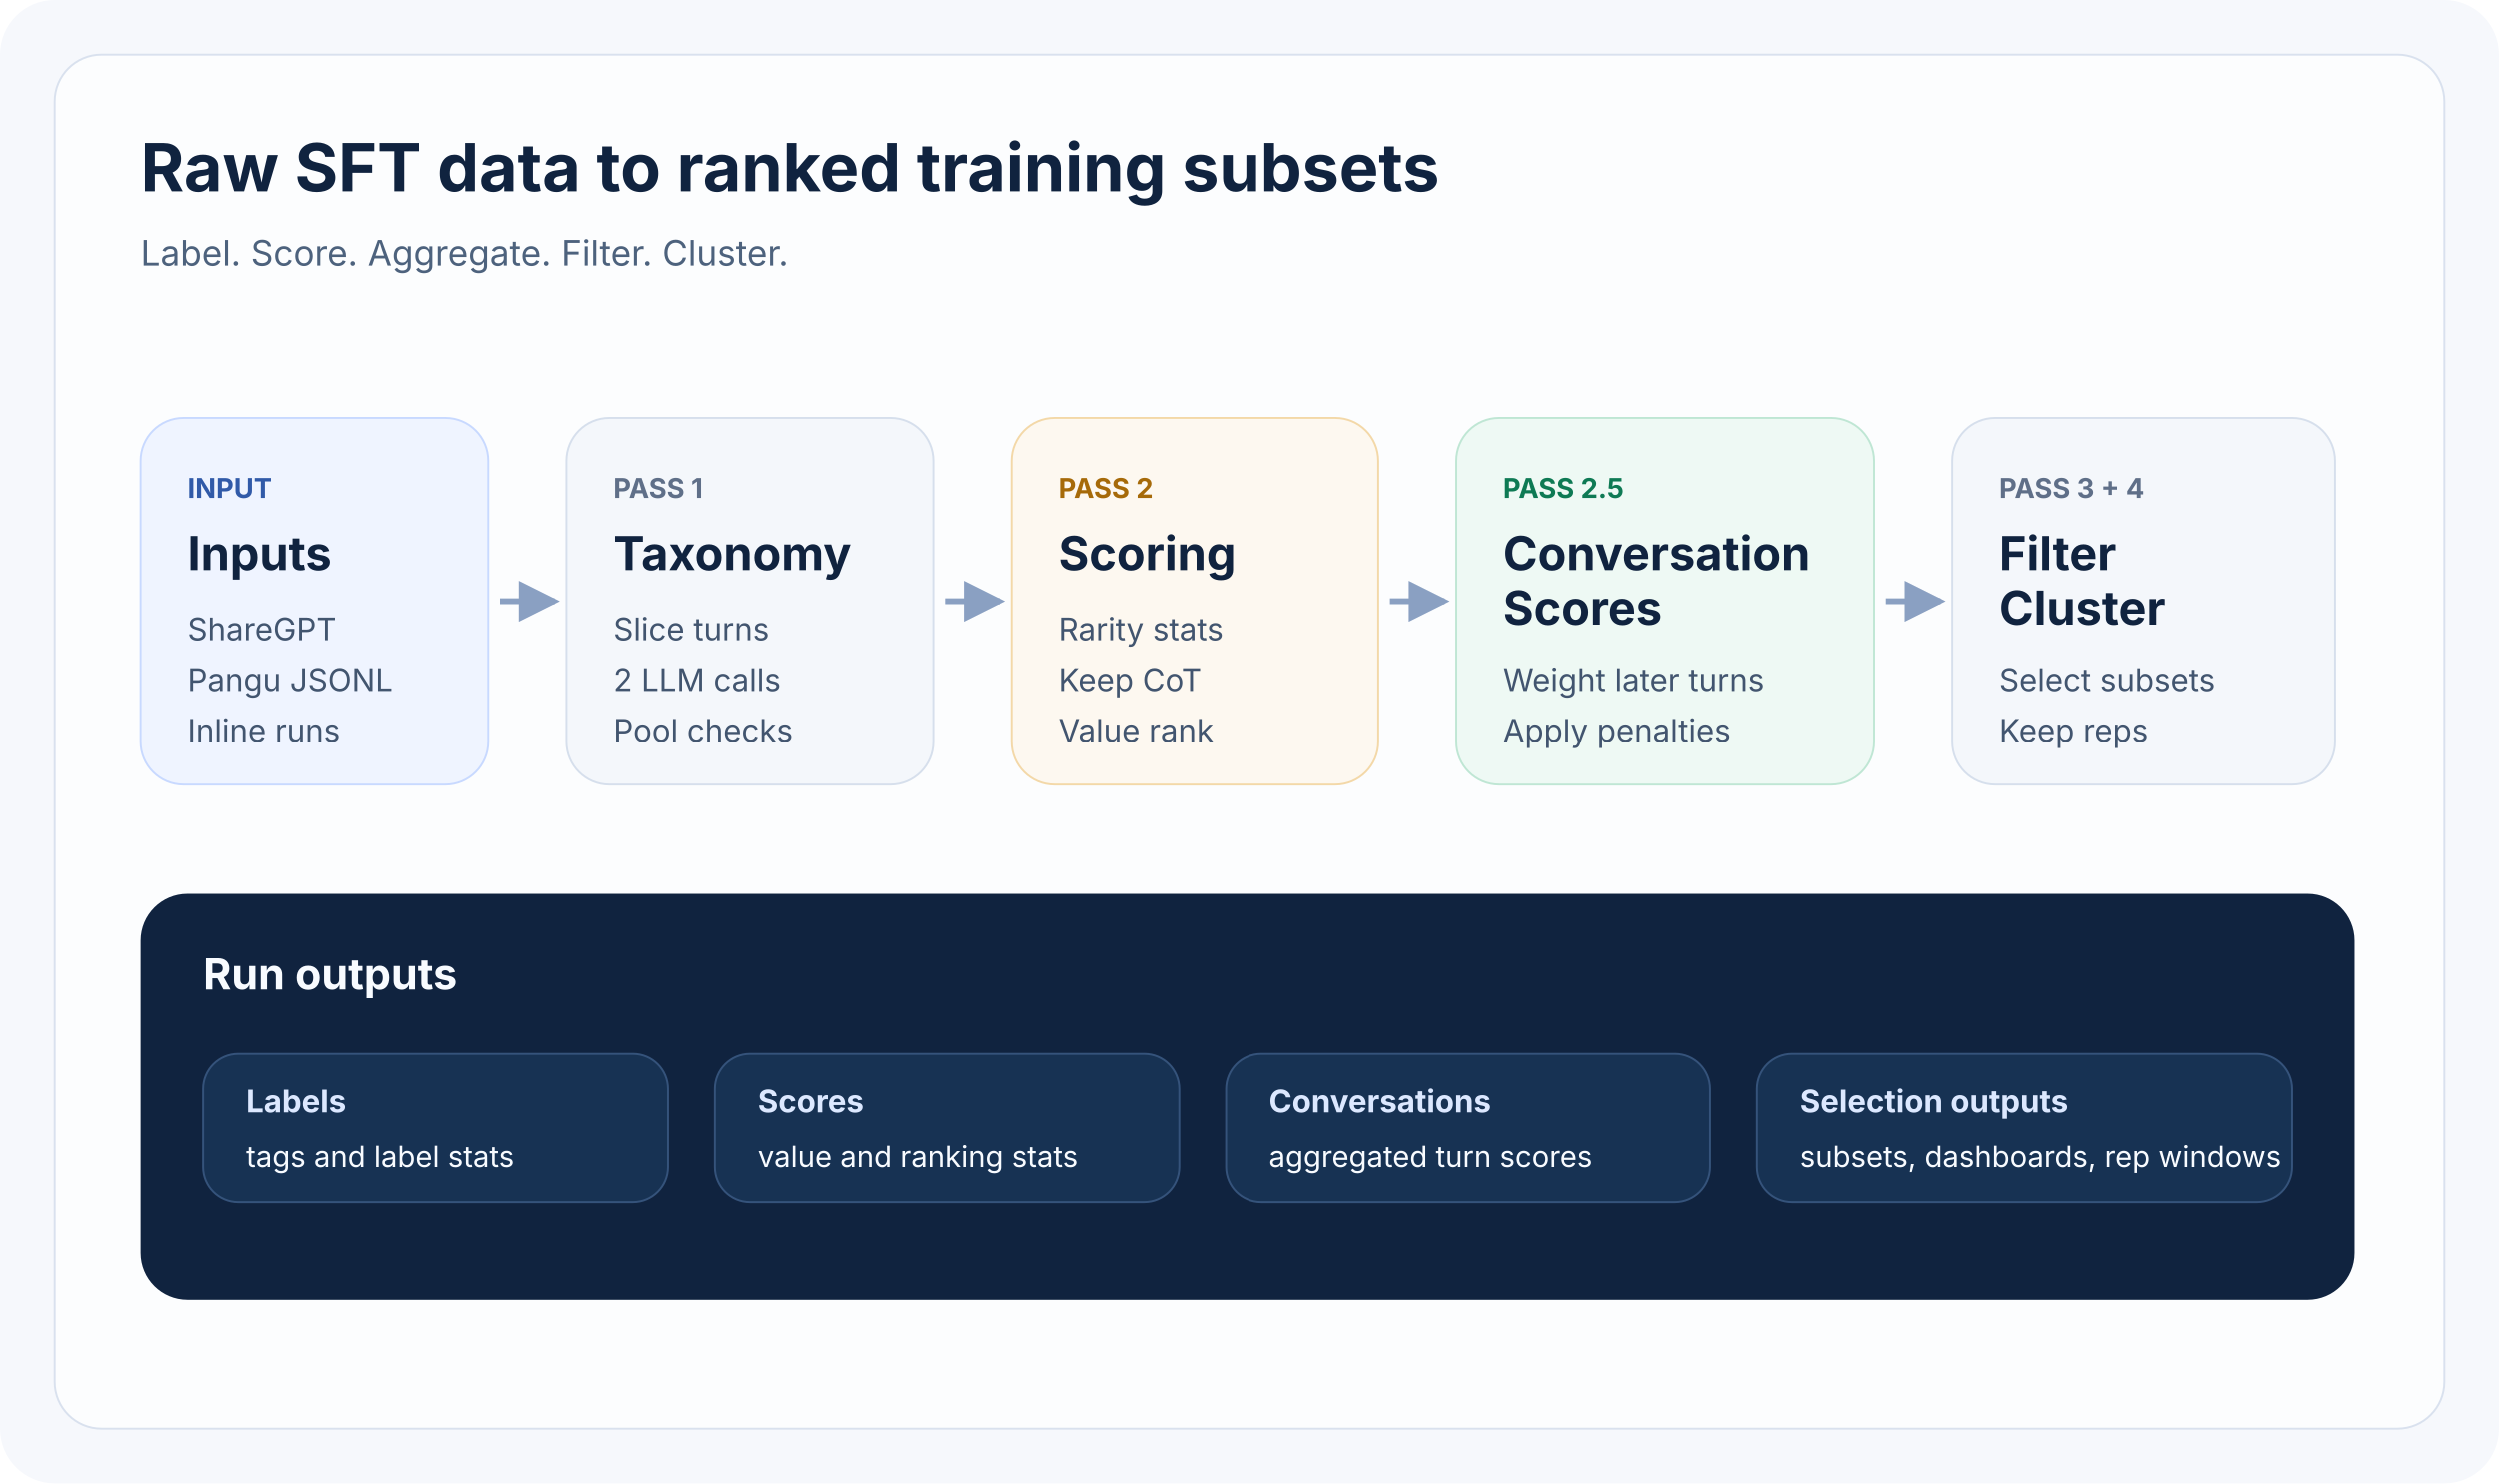
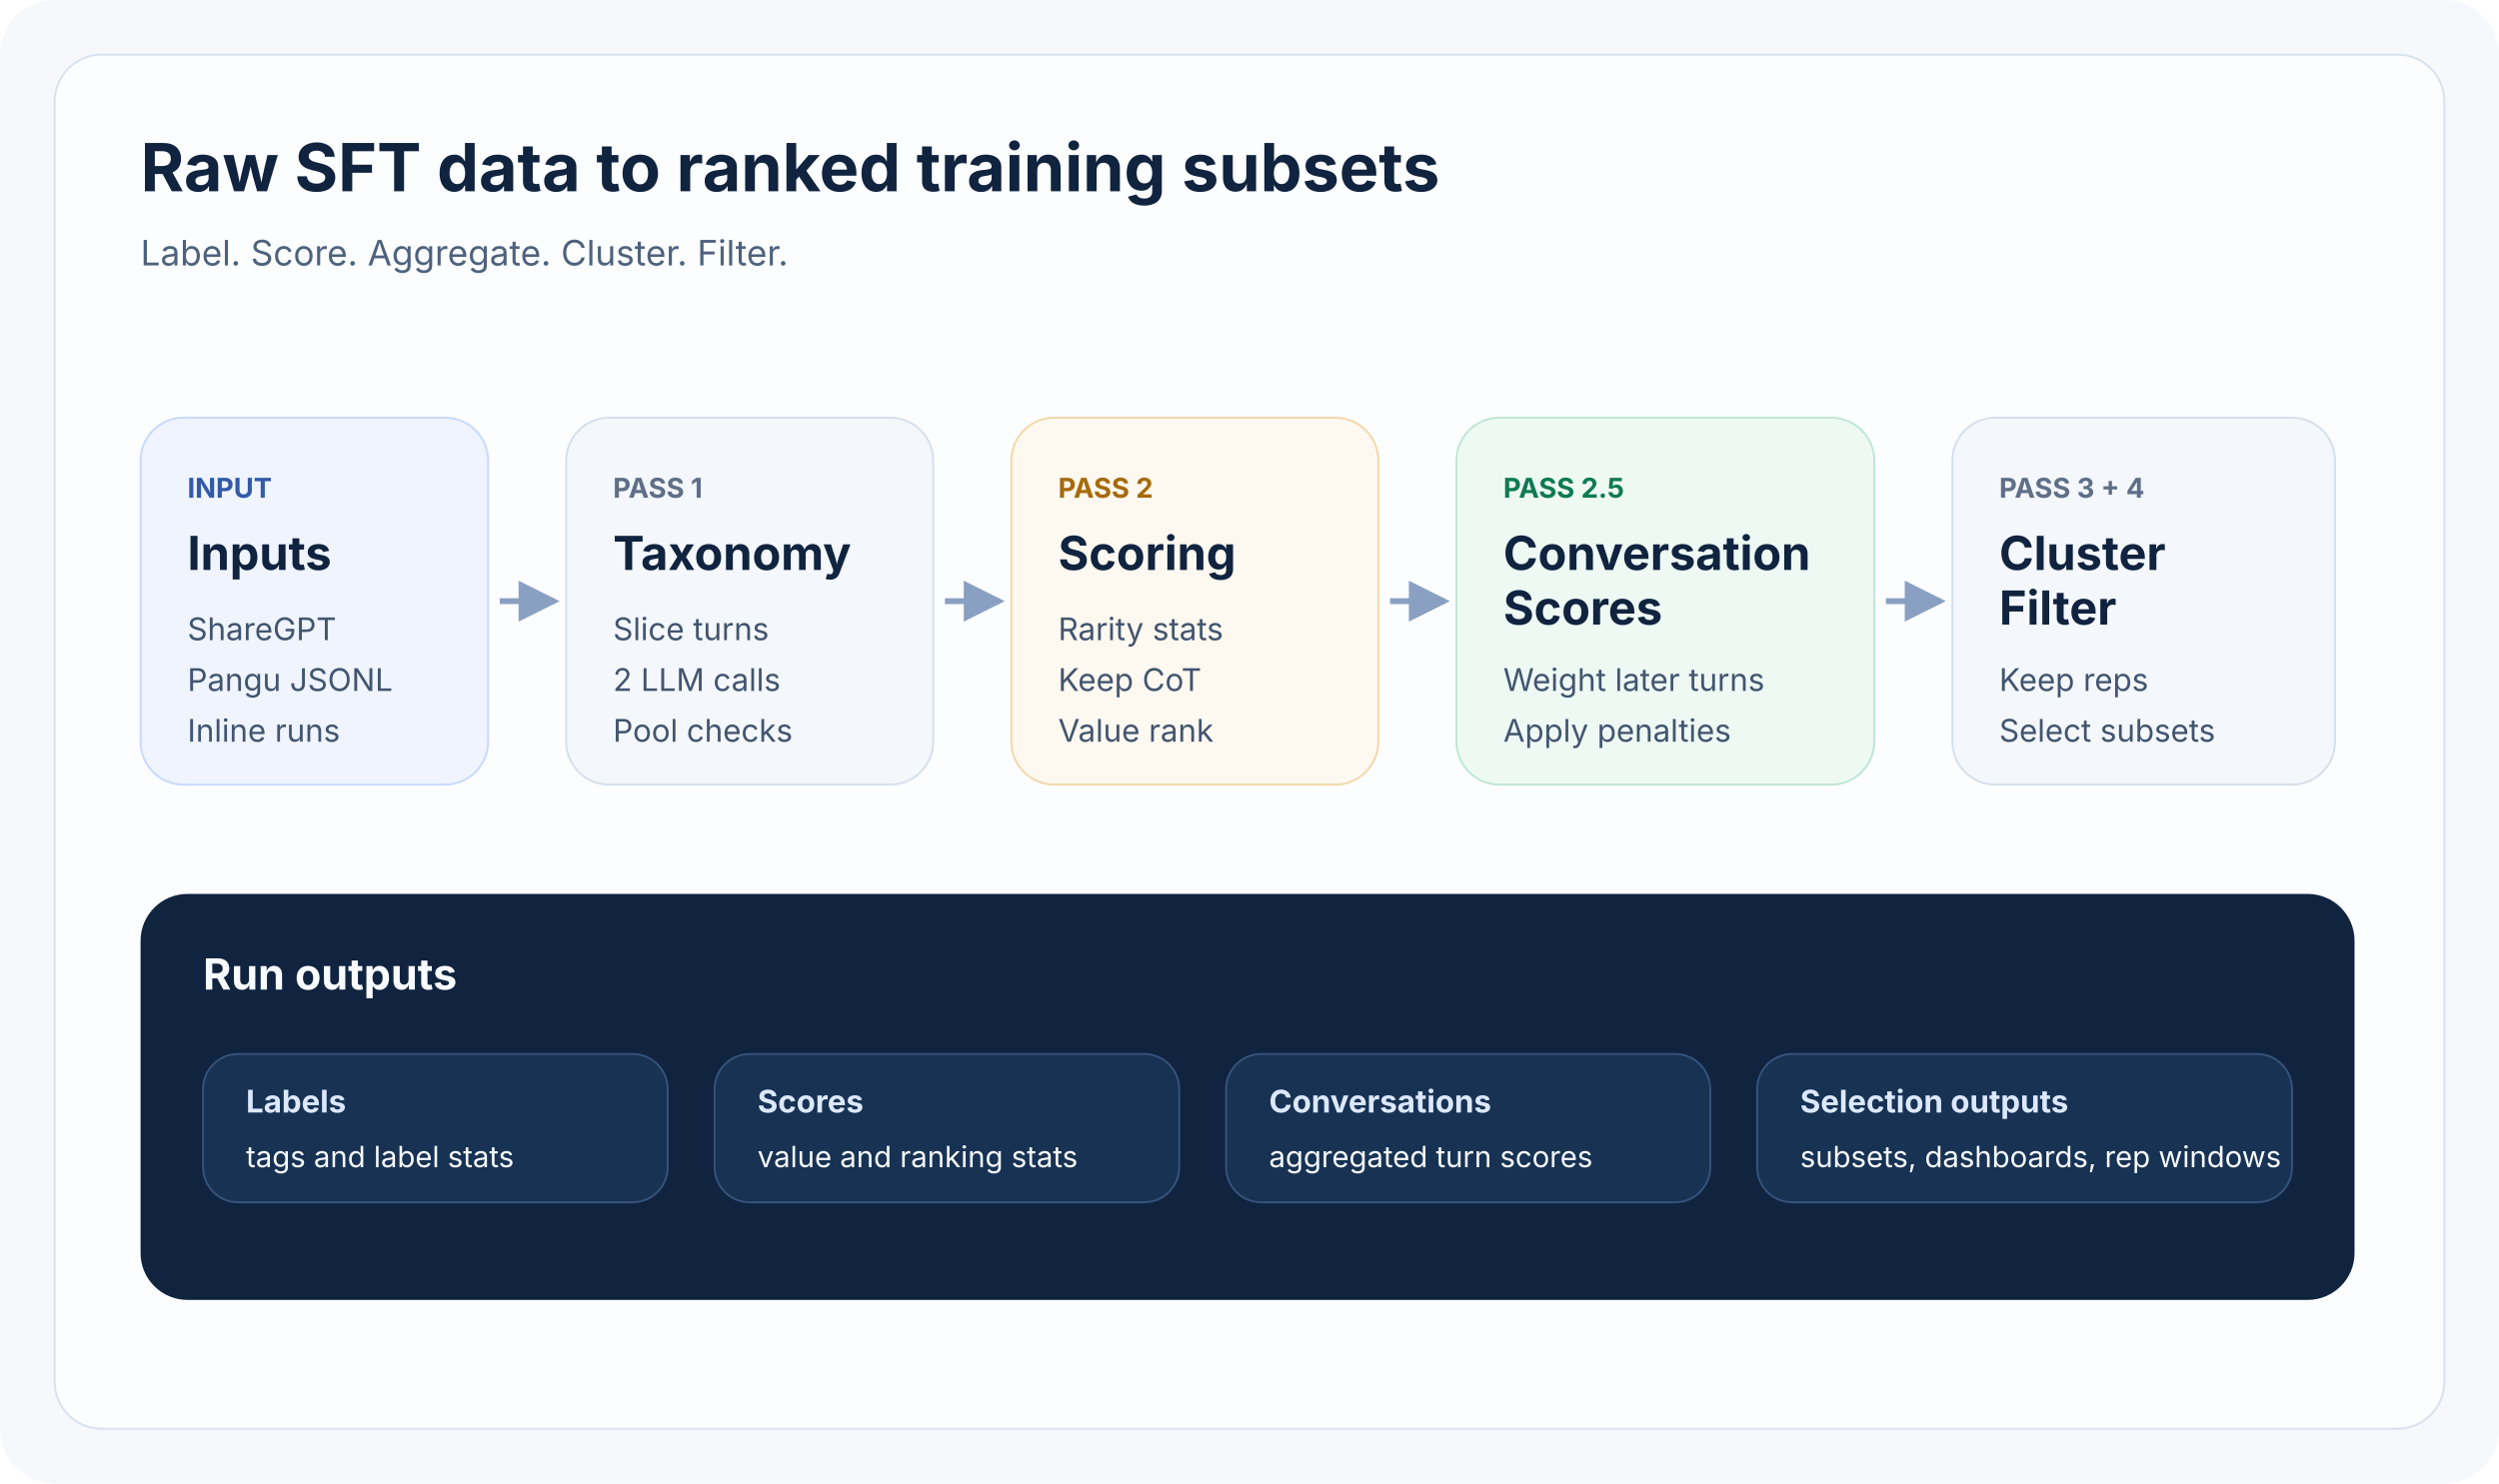
<svg xmlns="http://www.w3.org/2000/svg" width="1280" height="760" viewBox="0 0 1280 760" fill="none">
  <rect width="1280" height="760" rx="28" fill="#F6F8FC" />
  <rect x="28" y="28" width="1224" height="704" rx="24" fill="#FCFDFE" stroke="#D9E1EE" />
  <text x="72" y="98" fill="#10233F" font-family="Inter, Segoe UI, Arial, sans-serif" font-size="34" font-weight="700">
    Raw SFT data to ranked training subsets
  </text>
  <text x="72" y="136" fill="#4D627D" font-family="Inter, Segoe UI, Arial, sans-serif" font-size="18">
-     Label. Score. Aggregate. Filter. Cluster.
+     Label. Score. Aggregate. Cluster. Filter.
  </text>
  <defs>
    <marker id="arrow-flow" viewBox="0 0 8 8" refX="7" refY="4" markerWidth="7" markerHeight="7" orient="auto-start-reverse">
      <path d="M 0 0 L 8 4 L 0 8 z" fill="#8AA0C2" />
    </marker>
  </defs>
  <rect x="72" y="214" width="178" height="188" rx="22" fill="#EFF4FF" stroke="#C8D9FF" />
  <text x="96" y="255" fill="#315AA8" font-family="Inter, Segoe UI, Arial, sans-serif" font-size="14" font-weight="700">INPUT</text>
  <text x="96" y="292" fill="#10233F" font-family="Inter, Segoe UI, Arial, sans-serif" font-size="24" font-weight="700">Inputs</text>
  <text x="96" y="328" fill="#42556F" font-family="Inter, Segoe UI, Arial, sans-serif" font-size="16">ShareGPT</text>
  <text x="96" y="354" fill="#42556F" font-family="Inter, Segoe UI, Arial, sans-serif" font-size="16">Pangu JSONL</text>
  <text x="96" y="380" fill="#42556F" font-family="Inter, Segoe UI, Arial, sans-serif" font-size="16">Inline runs</text>
  <rect x="290" y="214" width="188" height="188" rx="22" fill="#F4F7FB" stroke="#D6DFEC" />
  <text x="314" y="255" fill="#5F6F88" font-family="Inter, Segoe UI, Arial, sans-serif" font-size="14" font-weight="700">PASS 1</text>
  <text x="314" y="292" fill="#10233F" font-family="Inter, Segoe UI, Arial, sans-serif" font-size="24" font-weight="700">Taxonomy</text>
  <text x="314" y="328" fill="#42556F" font-family="Inter, Segoe UI, Arial, sans-serif" font-size="16">Slice turns</text>
  <text x="314" y="354" fill="#42556F" font-family="Inter, Segoe UI, Arial, sans-serif" font-size="16">2 LLM calls</text>
  <text x="314" y="380" fill="#42556F" font-family="Inter, Segoe UI, Arial, sans-serif" font-size="16">Pool checks</text>
  <rect x="518" y="214" width="188" height="188" rx="22" fill="#FDF8F0" stroke="#F3D8A8" />
  <text x="542" y="255" fill="#A66A09" font-family="Inter, Segoe UI, Arial, sans-serif" font-size="14" font-weight="700">PASS 2</text>
  <text x="542" y="292" fill="#10233F" font-family="Inter, Segoe UI, Arial, sans-serif" font-size="24" font-weight="700">Scoring</text>
  <text x="542" y="328" fill="#42556F" font-family="Inter, Segoe UI, Arial, sans-serif" font-size="16">Rarity stats</text>
  <text x="542" y="354" fill="#42556F" font-family="Inter, Segoe UI, Arial, sans-serif" font-size="16">Keep CoT</text>
  <text x="542" y="380" fill="#42556F" font-family="Inter, Segoe UI, Arial, sans-serif" font-size="16">Value rank</text>
  <rect x="746" y="214" width="214" height="188" rx="22" fill="#EEF9F4" stroke="#BFE6D4" />
  <text x="770" y="255" fill="#0E7A54" font-family="Inter, Segoe UI, Arial, sans-serif" font-size="14" font-weight="700">PASS 2.5</text>
  <text x="770" y="292" fill="#10233F" font-family="Inter, Segoe UI, Arial, sans-serif" font-size="24" font-weight="700">Conversation</text>
  <text x="770" y="320" fill="#10233F" font-family="Inter, Segoe UI, Arial, sans-serif" font-size="24" font-weight="700">Scores</text>
  <text x="770" y="354" fill="#42556F" font-family="Inter, Segoe UI, Arial, sans-serif" font-size="16">Weight later turns</text>
  <text x="770" y="380" fill="#42556F" font-family="Inter, Segoe UI, Arial, sans-serif" font-size="16">Apply penalties</text>
  <rect x="1000" y="214" width="196" height="188" rx="22" fill="#F4F7FB" stroke="#D6DFEC" />
  <text x="1024" y="255" fill="#5F6F88" font-family="Inter, Segoe UI, Arial, sans-serif" font-size="14" font-weight="700">PASS 3 + 4</text>
-   <text x="1024" y="292" fill="#10233F" font-family="Inter, Segoe UI, Arial, sans-serif" font-size="24" font-weight="700">Filter</text>
-   <text x="1024" y="320" fill="#10233F" font-family="Inter, Segoe UI, Arial, sans-serif" font-size="24" font-weight="700">Cluster</text>
-   <text x="1024" y="354" fill="#42556F" font-family="Inter, Segoe UI, Arial, sans-serif" font-size="16">Select subsets</text>
-   <text x="1024" y="380" fill="#42556F" font-family="Inter, Segoe UI, Arial, sans-serif" font-size="16">Keep reps</text>
+   <text x="1024" y="292" fill="#10233F" font-family="Inter, Segoe UI, Arial, sans-serif" font-size="24" font-weight="700">Cluster</text>
+   <text x="1024" y="320" fill="#10233F" font-family="Inter, Segoe UI, Arial, sans-serif" font-size="24" font-weight="700">Filter</text>
+   <text x="1024" y="354" fill="#42556F" font-family="Inter, Segoe UI, Arial, sans-serif" font-size="16">Keep reps</text>
+   <text x="1024" y="380" fill="#42556F" font-family="Inter, Segoe UI, Arial, sans-serif" font-size="16">Select subsets</text>
  <line x1="256" y1="308" x2="284" y2="308" stroke="#8AA0C2" stroke-width="3" marker-end="url(#arrow-flow)" />
  <line x1="484" y1="308" x2="512" y2="308" stroke="#8AA0C2" stroke-width="3" marker-end="url(#arrow-flow)" />
  <line x1="712" y1="308" x2="740" y2="308" stroke="#8AA0C2" stroke-width="3" marker-end="url(#arrow-flow)" />
  <line x1="966" y1="308" x2="994" y2="308" stroke="#8AA0C2" stroke-width="3" marker-end="url(#arrow-flow)" />
  <rect x="72" y="458" width="1134" height="208" rx="24" fill="#10233F" />
  <text x="104" y="507" fill="#F8FBFF" font-family="Inter, Segoe UI, Arial, sans-serif" font-size="22" font-weight="700">Run outputs</text>
  <rect x="104" y="540" width="238" height="76" rx="18" fill="#173253" stroke="#35537B" />
  <text x="126" y="570" fill="#DCE8FF" font-family="Inter, Segoe UI, Arial, sans-serif" font-size="16" font-weight="700">Labels</text>
  <text x="126" y="598" fill="#F8FBFF" font-family="Inter, Segoe UI, Arial, sans-serif" font-size="15">tags and label stats</text>
  <rect x="366" y="540" width="238" height="76" rx="18" fill="#173253" stroke="#35537B" />
  <text x="388" y="570" fill="#DCE8FF" font-family="Inter, Segoe UI, Arial, sans-serif" font-size="16" font-weight="700">Scores</text>
  <text x="388" y="598" fill="#F8FBFF" font-family="Inter, Segoe UI, Arial, sans-serif" font-size="15">value and ranking stats</text>
  <rect x="628" y="540" width="248" height="76" rx="18" fill="#173253" stroke="#35537B" />
  <text x="650" y="570" fill="#DCE8FF" font-family="Inter, Segoe UI, Arial, sans-serif" font-size="16" font-weight="700">Conversations</text>
  <text x="650" y="598" fill="#F8FBFF" font-family="Inter, Segoe UI, Arial, sans-serif" font-size="15">aggregated turn scores</text>
  <rect x="900" y="540" width="274" height="76" rx="18" fill="#173253" stroke="#35537B" />
  <text x="922" y="570" fill="#DCE8FF" font-family="Inter, Segoe UI, Arial, sans-serif" font-size="16" font-weight="700">Selection outputs</text>
  <text x="922" y="598" fill="#F8FBFF" font-family="Inter, Segoe UI, Arial, sans-serif" font-size="15">subsets, dashboards, rep windows</text>
</svg>
